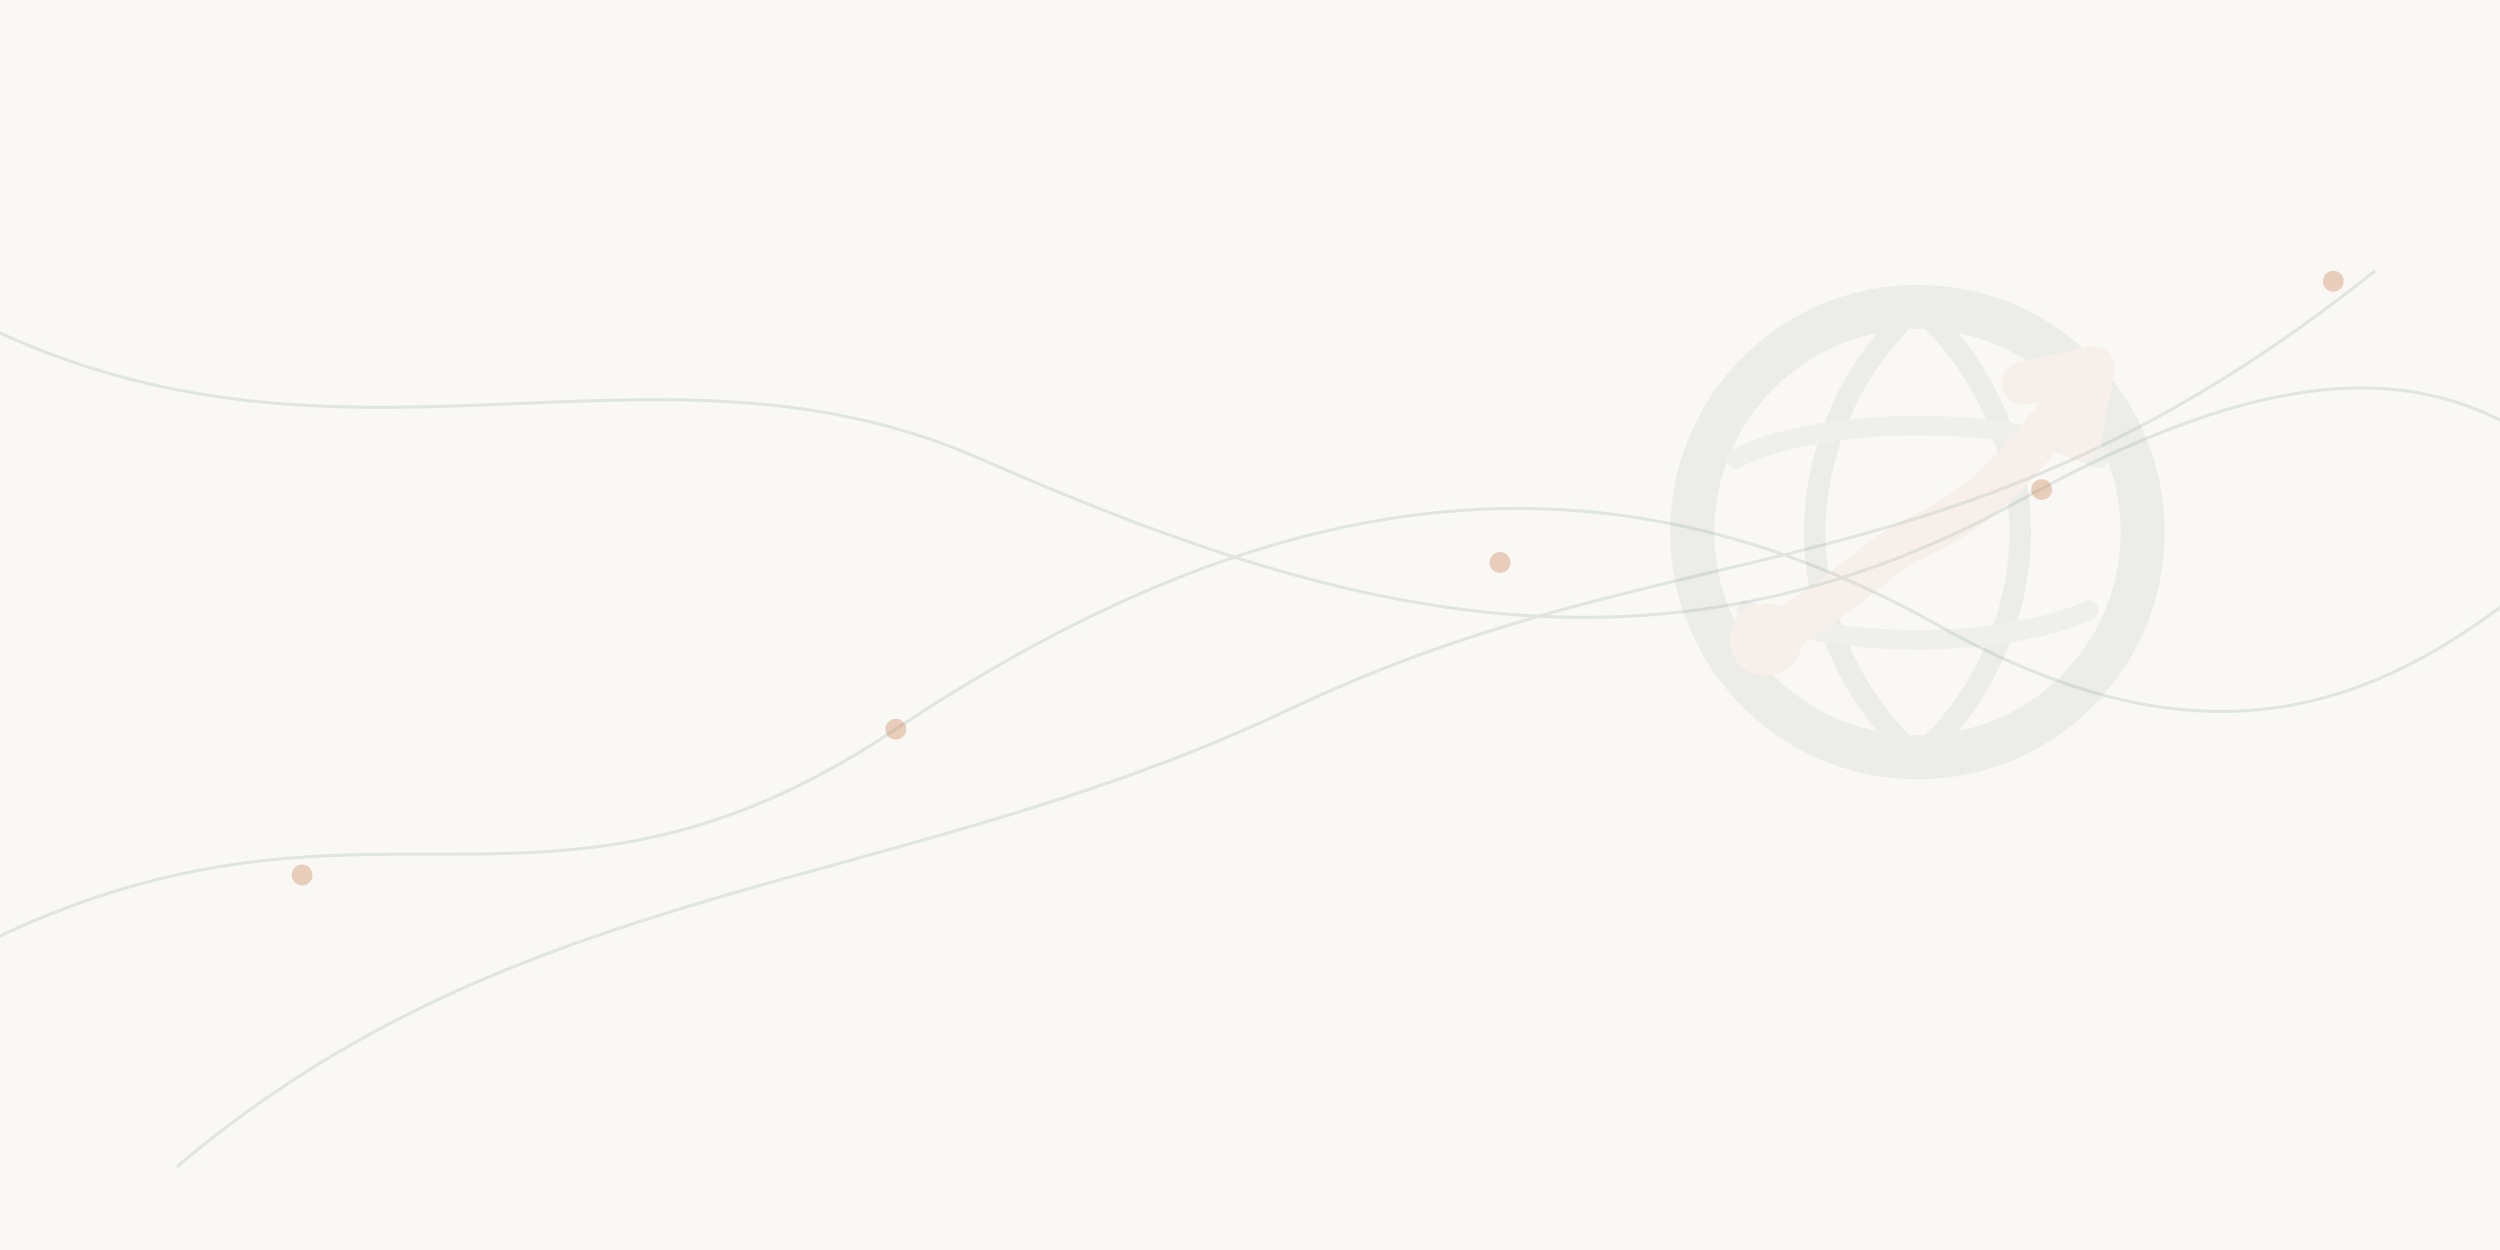
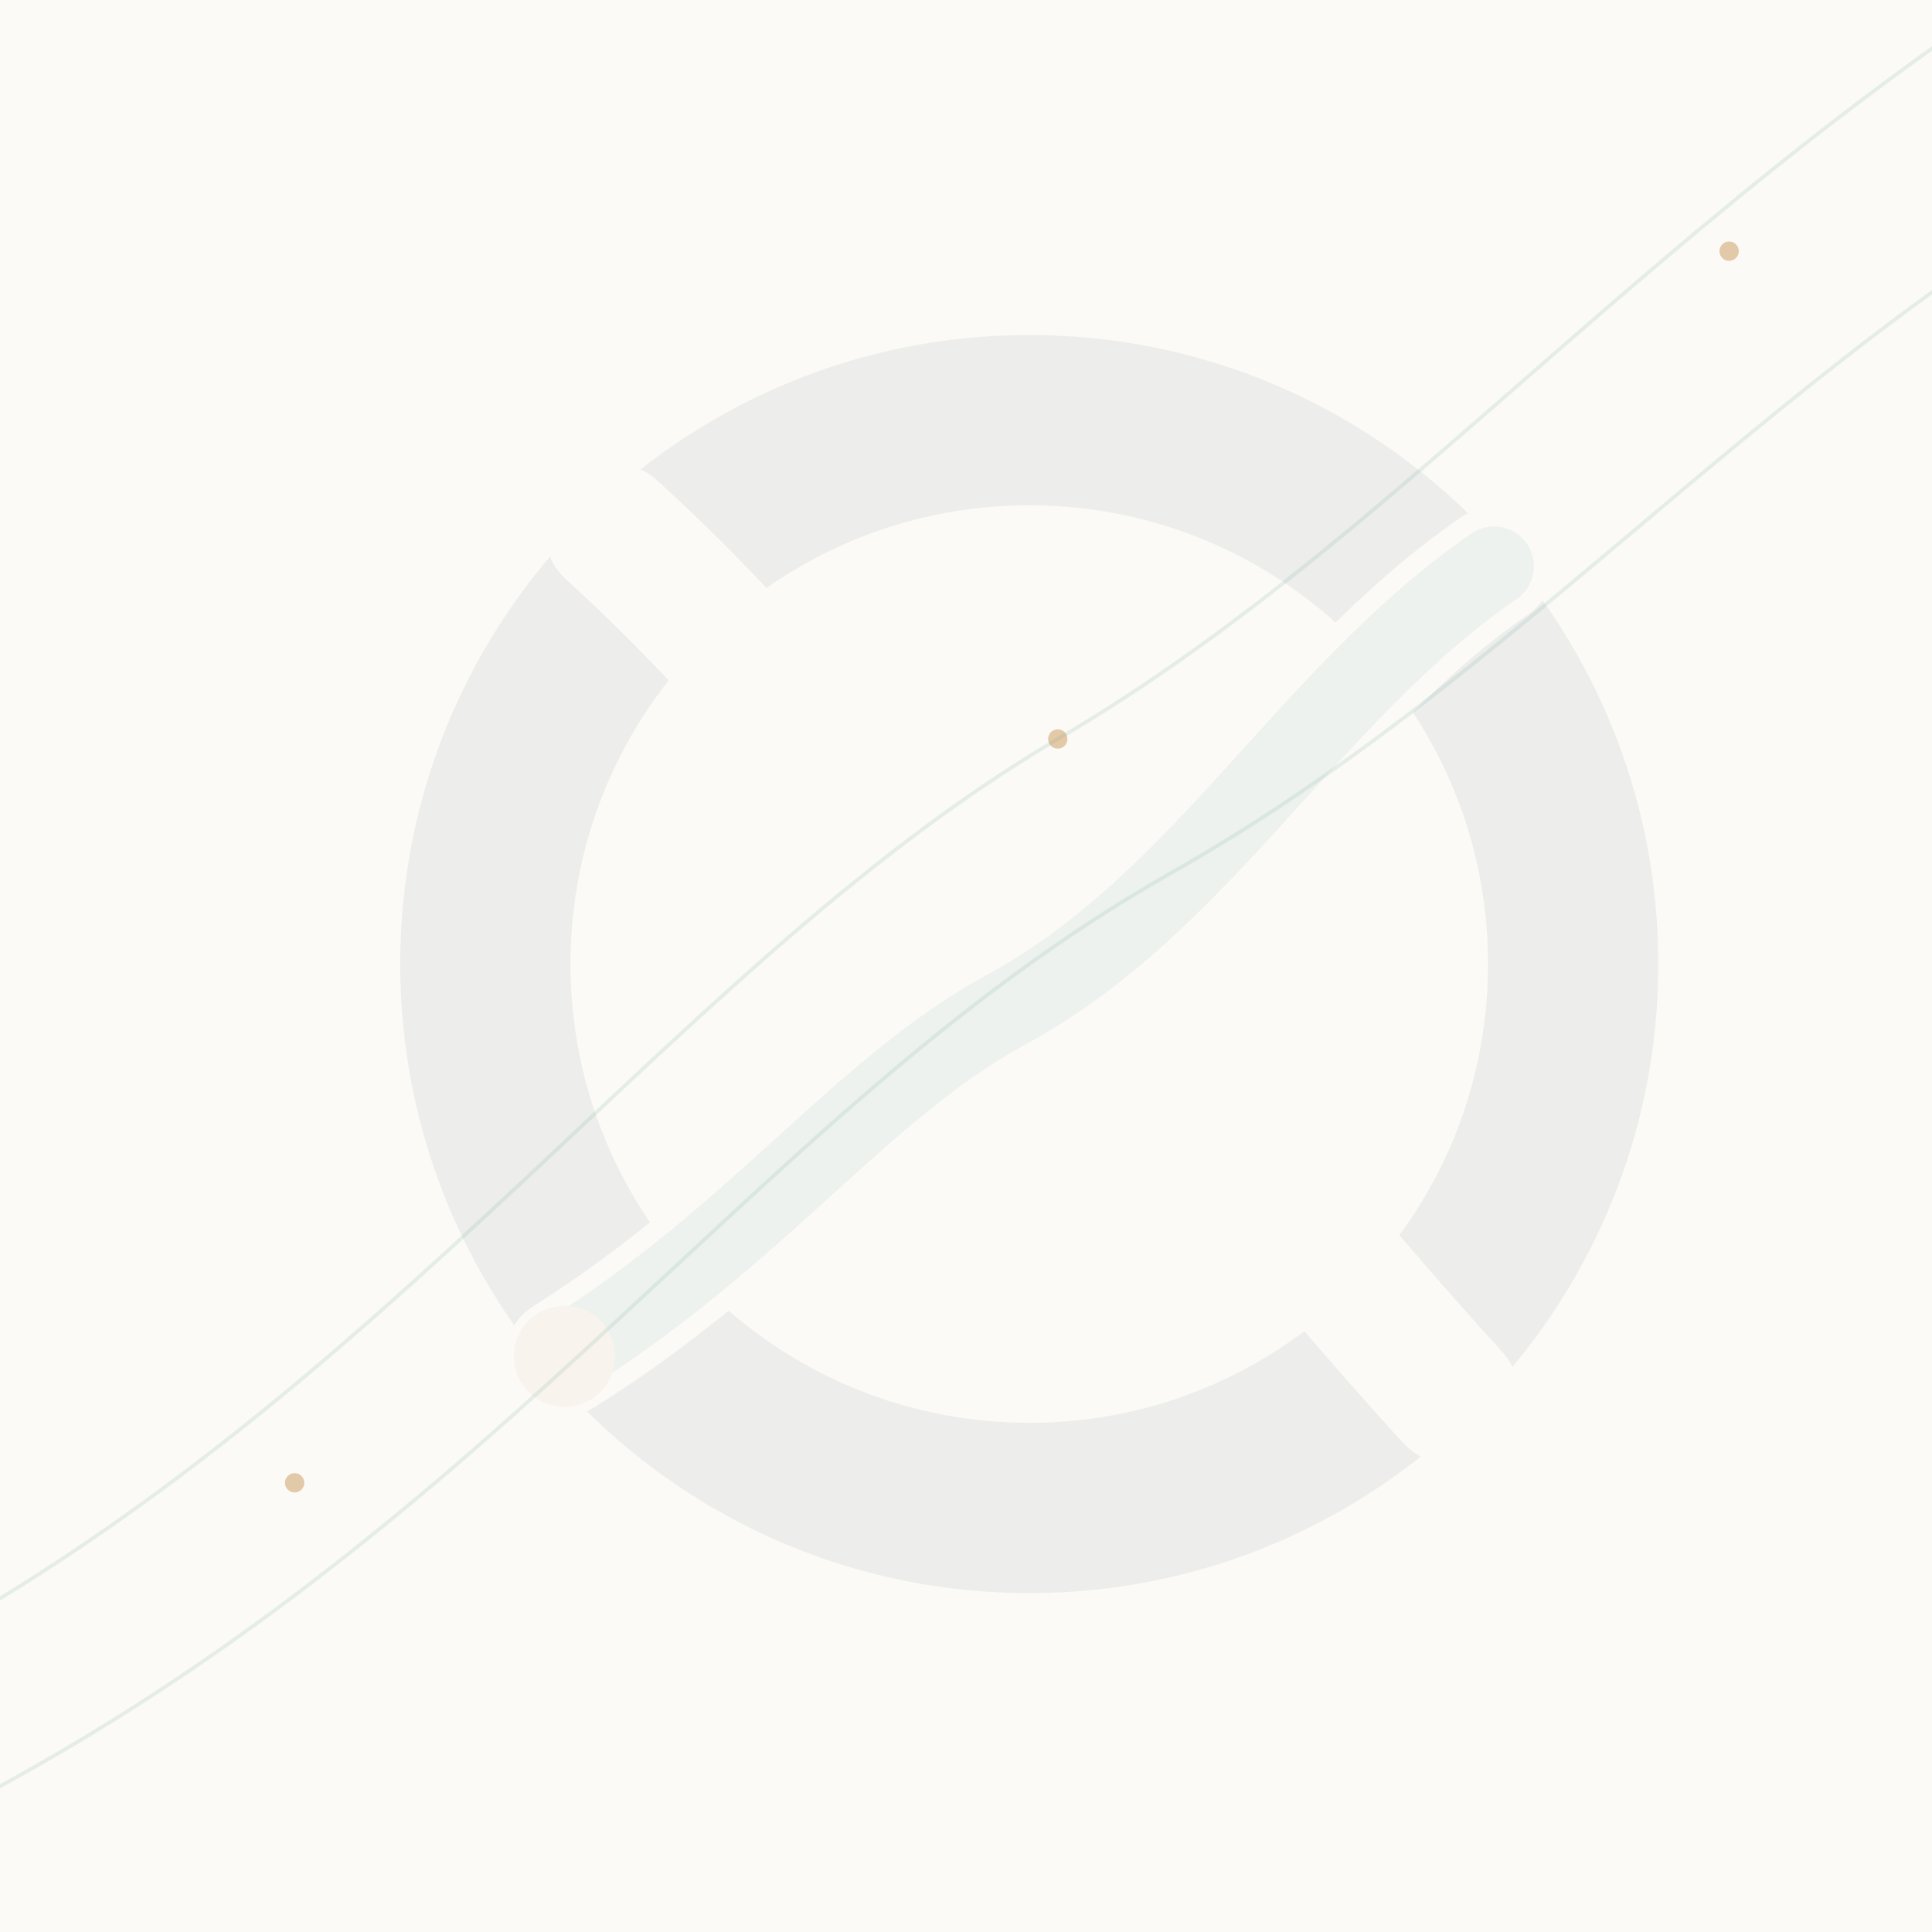
- <svg xmlns="http://www.w3.org/2000/svg" viewBox="0 0 1200 600" role="img" aria-labelledby="title desc">
-   <rect width="1200" height="600" fill="#FAF8F4" />
-   <g fill="none" stroke="#3F6F68" stroke-width="1.5" opacity=".14">
-     <path d="M-40 470C170 350 250 470 430 350S770 210 930 300s250 20 350-80" />
-     <path d="M-20 150C160 245 310 150 470 220s320 120 500 20 240-40 300 15" />
-     <path d="M85 560C250 420 430 430 620 340s320-50 520-210" />
+ <svg xmlns="http://www.w3.org/2000/svg" viewBox="0 0 800 800" fill="none" aria-hidden="true">
+   <rect width="800" height="800" fill="#FCFAF6" />
+   <g opacity=".062" transform="translate(135 108) scale(4.55)">
+     <defs>
+       <mask id="pattern-v12" maskUnits="userSpaceOnUse" x="0" y="0" width="128" height="128">
+         <rect width="128" height="128" fill="white" />
+         <path d="M26 24.5C42.2 39.2 49.8 52.2 63.3 62.3C77.6 72.7 87.5 87 102.5 103.4" fill="none" stroke="black" stroke-width="12.25" stroke-linecap="round" />
+         <path d="M21.7 99.7C39.5 88.5 48.5 75.5 61.8 68.2C79.8 58.5 89.4 39.4 106.3 27.8" fill="none" stroke="black" stroke-width="10.75" stroke-linecap="round" />
+       </mask>
+     </defs>
+     <circle cx="64" cy="64" r="49.5" fill="none" stroke="#082A2F" stroke-width="15.5" mask="url(#pattern-v12)" />
+     <path d="M21.7 99.7C39.5 88.5 48.5 75.5 61.8 68.2C79.8 58.5 89.4 39.4 106.3 27.8" fill="none" stroke="#0E7567" stroke-width="7.25" stroke-linecap="round" />
+     <circle cx="21.7" cy="99.7" r="4.6" fill="#C18A42" />
  </g>
-   <g fill="#C47A4A" opacity=".34">
-     <circle cx="145" cy="420" r="5" />
-     <circle cx="430" cy="350" r="5" />
-     <circle cx="720" cy="270" r="5" />
-     <circle cx="980" cy="235" r="5" />
-     <circle cx="1120" cy="135" r="5" />
+   <g stroke="#0E7567" stroke-width="1.55" opacity=".095">
+     <path d="M-82 706C150 598 270 405 438 306C590 217 696 72 906-48" />
+     <path d="M-52 766C200 648 306 463 484 362C642 273 746 132 930 42" />
  </g>
-   <g transform="translate(770 105) scale(4.7)" opacity=".06">
-     <g fill="none" stroke-linecap="round" stroke-linejoin="round">
-       <circle cx="32" cy="32" r="23" stroke="#15343B" stroke-width="4.5" />
-       <path d="M32 9c-8 7-10.5 16.5-10.5 23S24 48 32 55c8-7 10.5-16.5 10.5-23S40 16 32 9Z" stroke="#15343B" stroke-width="2.2" />
-       <path d="M13.5 24.5C22 20 42 20 50.5 24.5M14.5 40c9 4 26 4 35 0" stroke="#3F6F68" stroke-width="2" />
-       <path d="M16.5 43C23.5 39.5 27.5 34.5 33 32c6-2.8 10.8-8.1 16-16" stroke="#C47A4A" stroke-width="4.4" />
-       <path d="M42.8 16.8 50 15.2 48.5 22.5" stroke="#C47A4A" stroke-width="4.4" />
-     </g>
-     <circle cx="16.5" cy="43" r="3.7" fill="#C47A4A" />
+   <g fill="#C18A42" opacity=".44">
+     <circle cx="122" cy="614" r="4" />
+     <circle cx="438" cy="306" r="4" />
+     <circle cx="716" cy="104" r="4" />
  </g>
</svg>
